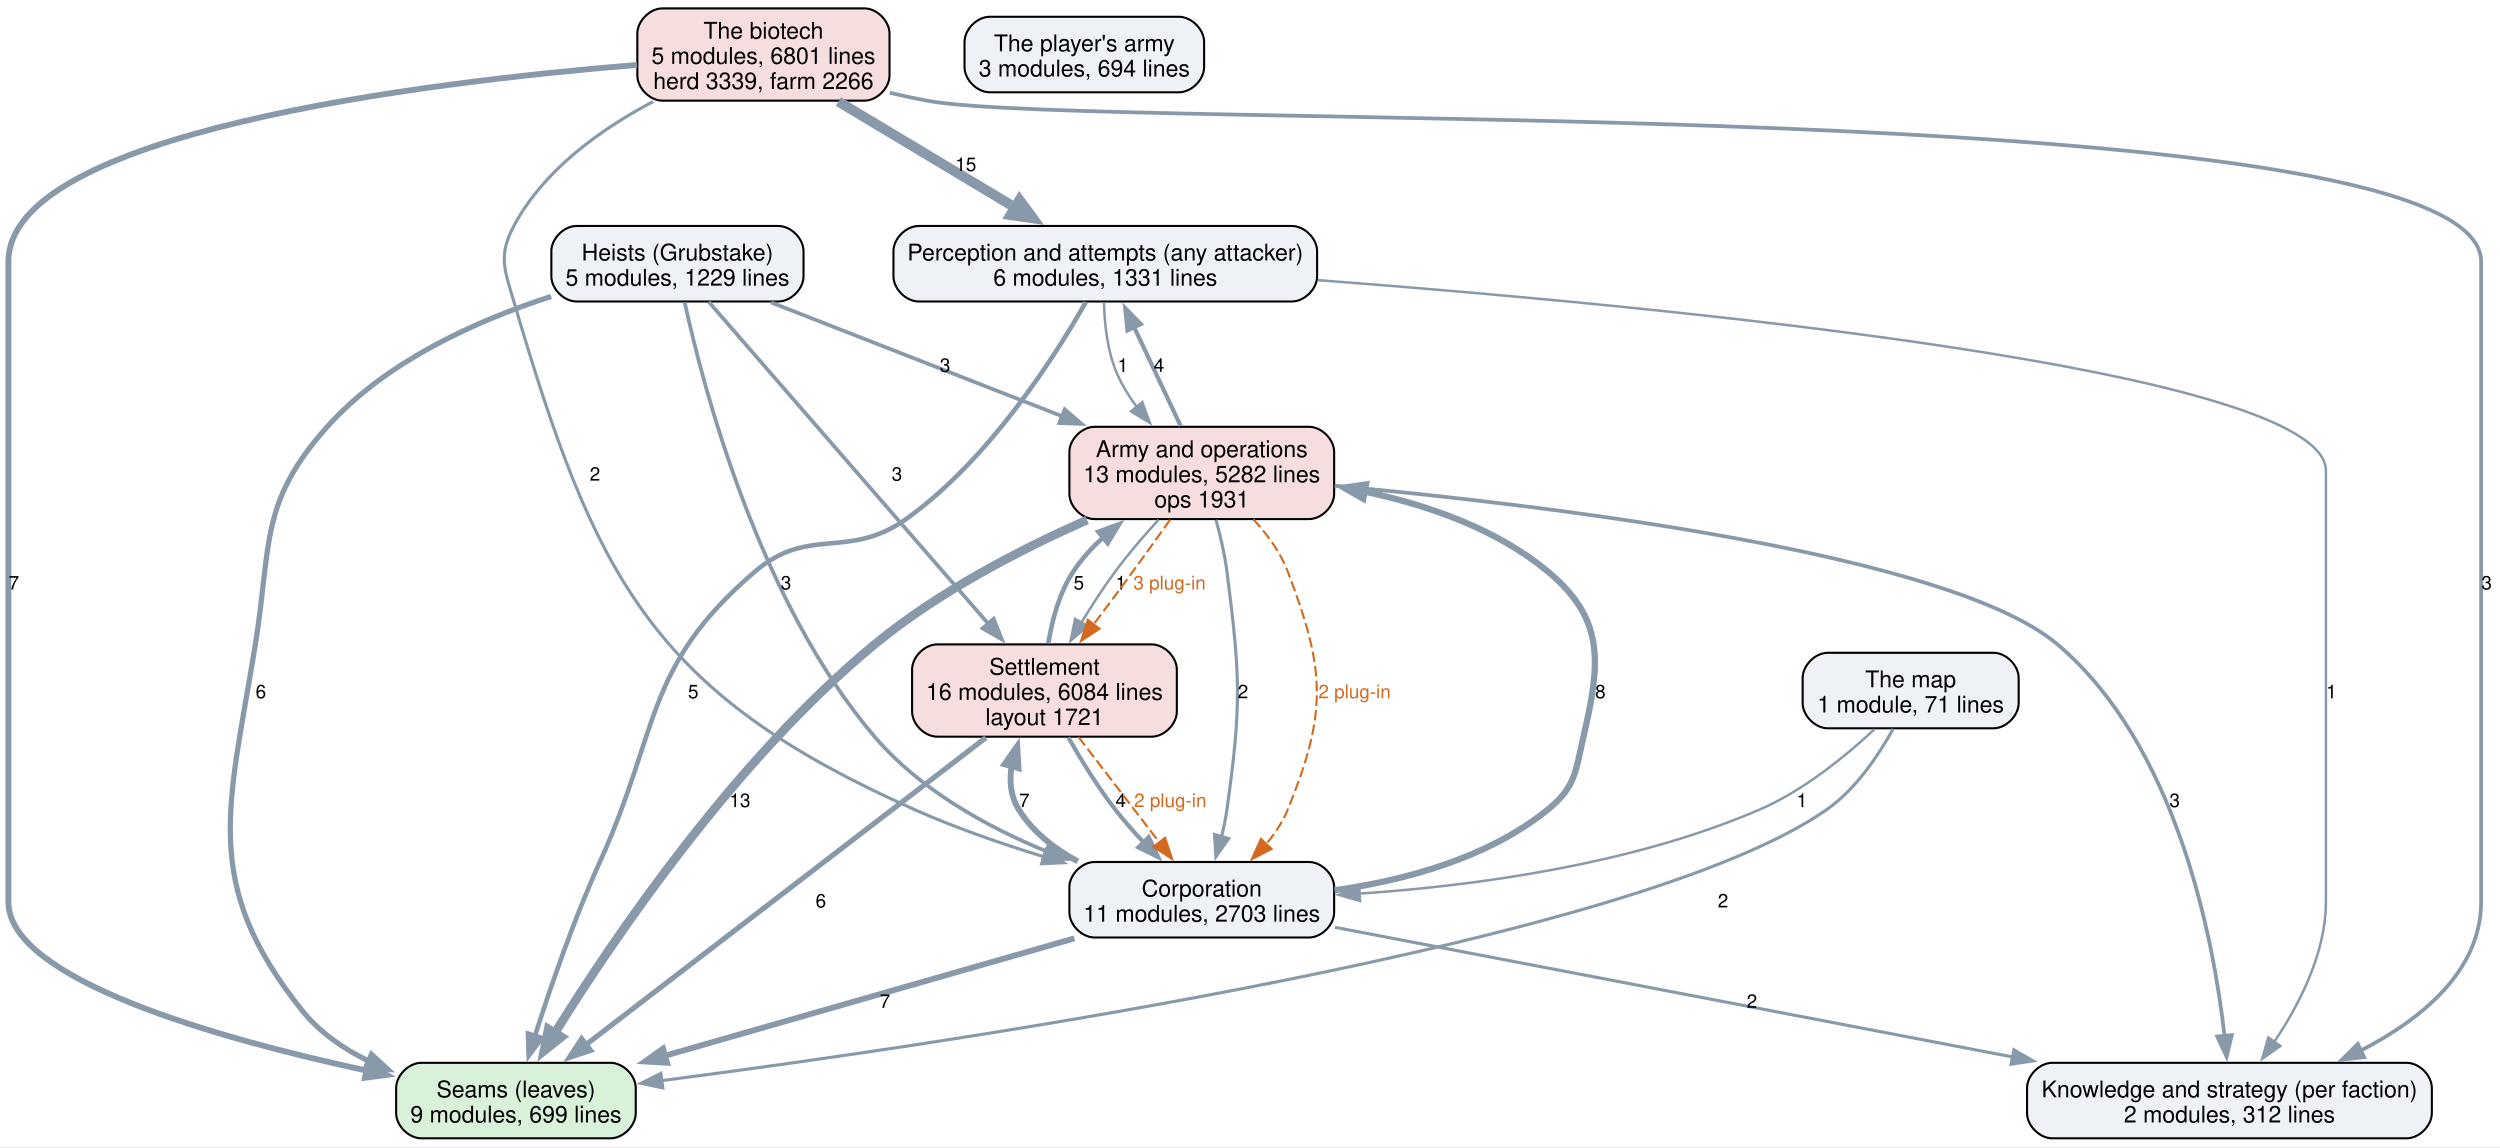
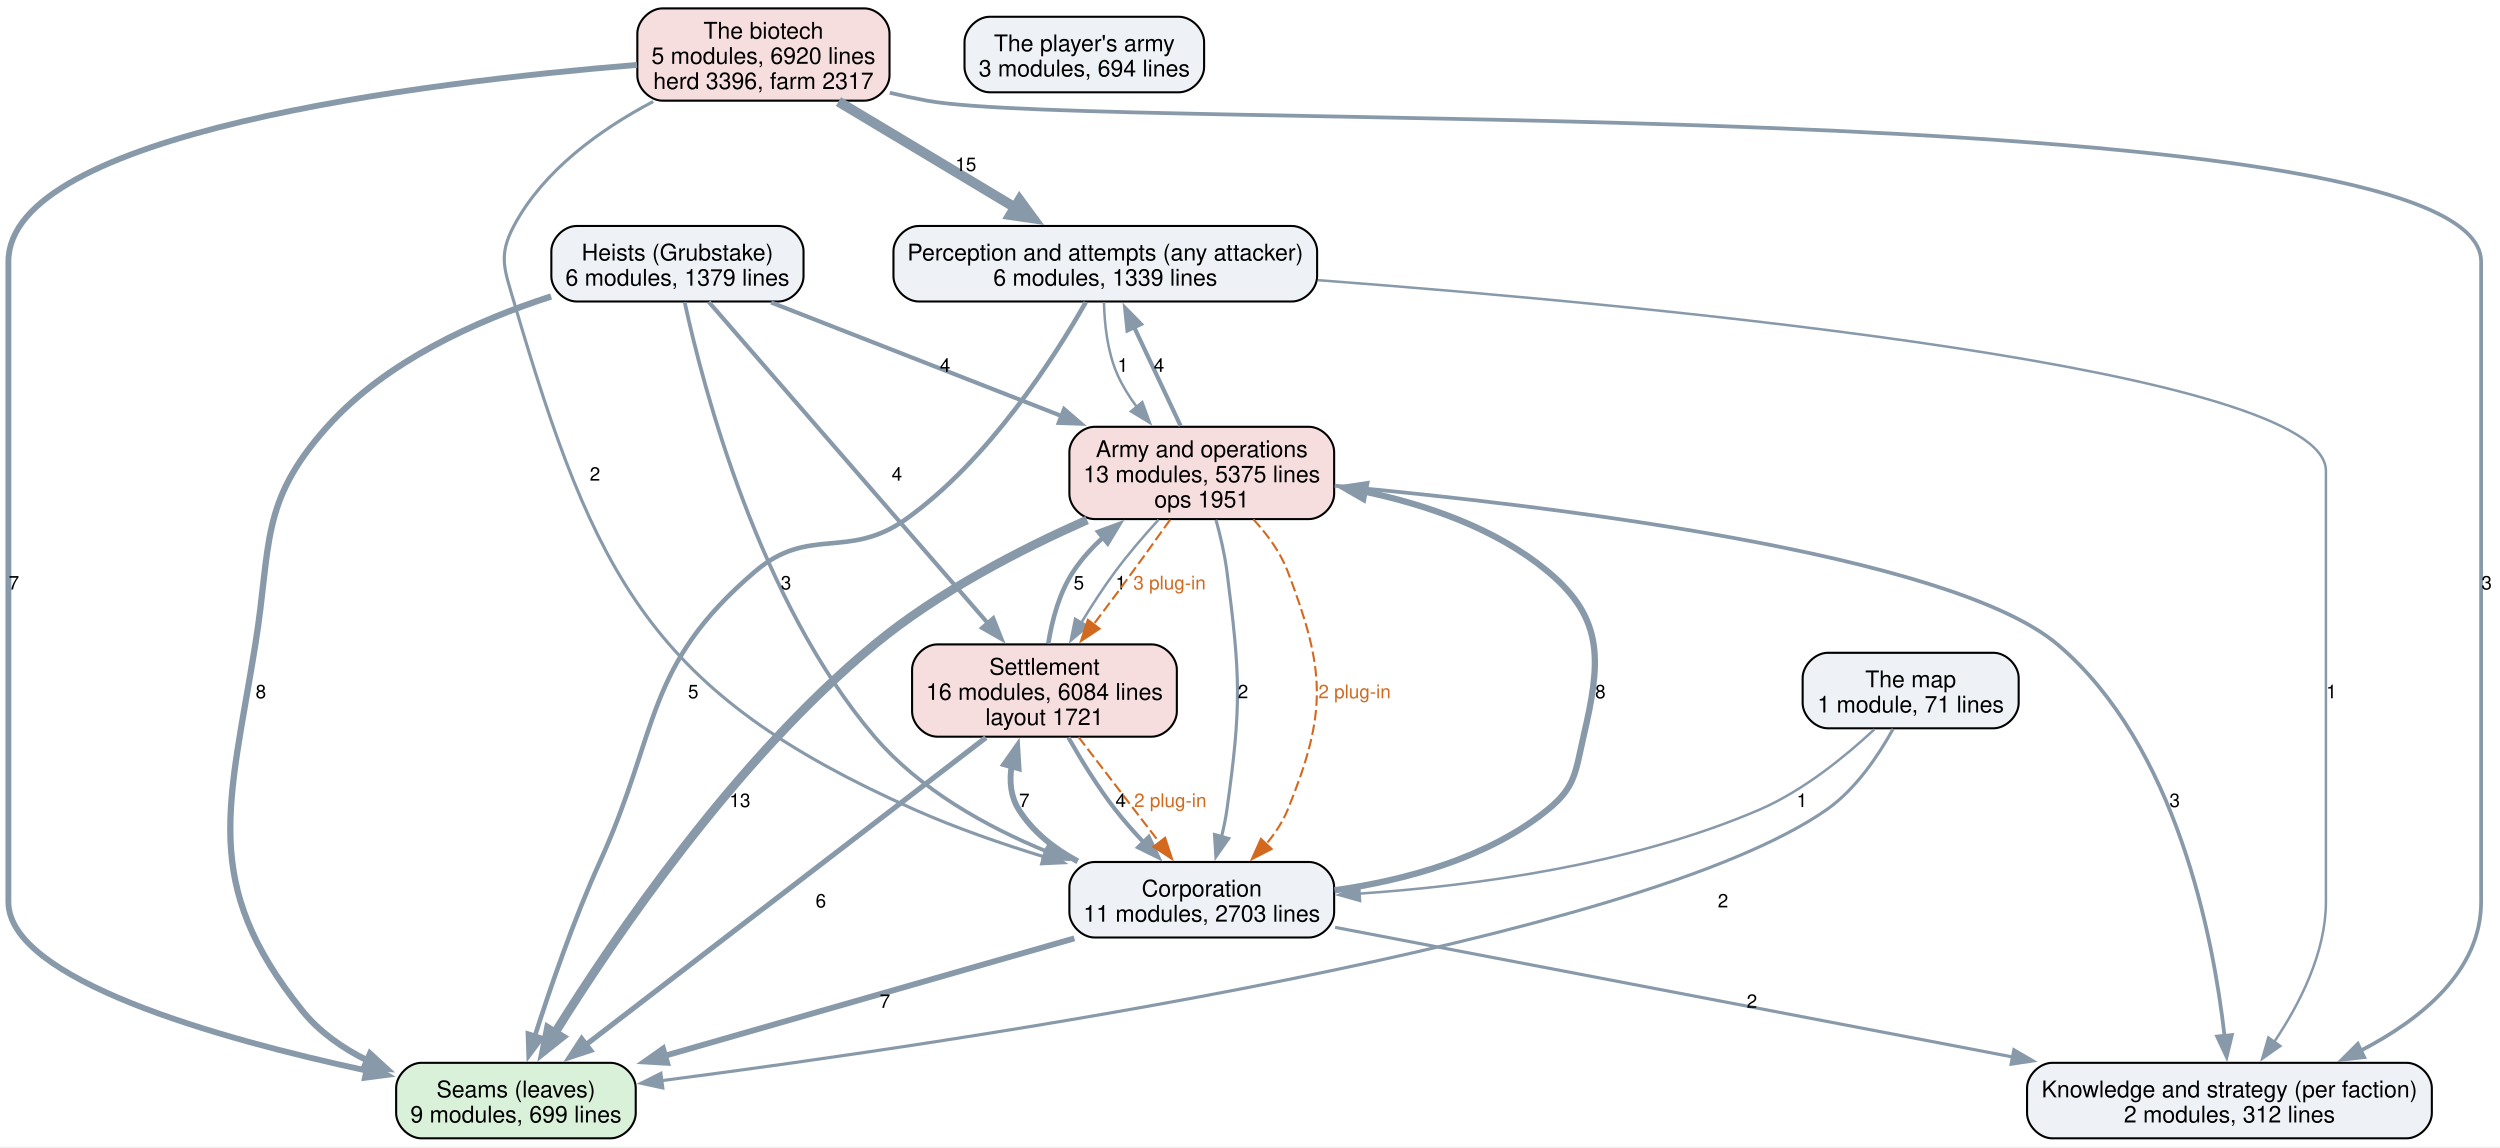
<svg xmlns="http://www.w3.org/2000/svg" width="1192pt" height="547pt" viewBox="0.00 0.00 1192.00 547.00">
  <g id="graph0" class="graph" transform="scale(1 1) rotate(0) translate(4 542.75)">
    <polygon fill="white" stroke="none" points="-4,4 -4,-542.75 1188.25,-542.75 1188.25,4 -4,4" />
    <g id="node1" class="node">
      <path fill="#d9f0d9" stroke="black" d="M287.12,-36C287.12,-36 196.88,-36 196.88,-36 190.88,-36 184.88,-30 184.88,-24 184.88,-24 184.88,-12 184.88,-12 184.88,-6 190.88,0 196.88,0 196.88,0 287.12,0 287.12,0 293.12,0 299.12,-6 299.12,-12 299.12,-12 299.12,-24 299.12,-24 299.12,-30 293.12,-36 287.12,-36" />
      <text xml:space="preserve" text-anchor="middle" x="242" y="-19.55" font-family="Helvetica,sans-Serif" font-size="11.00">Seams (leaves)</text>
      <text xml:space="preserve" text-anchor="middle" x="242" y="-7.55" font-family="Helvetica,sans-Serif" font-size="11.00">9 modules, 699 lines</text>
    </g>
    <g id="node2" class="node">
      <path fill="#eef2f7" stroke="black" d="M612,-435C612,-435 434,-435 434,-435 428,-435 422,-429 422,-423 422,-423 422,-411 422,-411 422,-405 428,-399 434,-399 434,-399 612,-399 612,-399 618,-399 624,-405 624,-411 624,-411 624,-423 624,-423 624,-429 618,-435 612,-435" />
      <text xml:space="preserve" text-anchor="middle" x="523" y="-418.55" font-family="Helvetica,sans-Serif" font-size="11.00">Perception and attempts (any attacker)</text>
-       <text xml:space="preserve" text-anchor="middle" x="523" y="-406.55" font-family="Helvetica,sans-Serif" font-size="11.00">6 modules, 1331 lines</text>
+       <text xml:space="preserve" text-anchor="middle" x="523" y="-406.55" font-family="Helvetica,sans-Serif" font-size="11.00">6 modules, 1339 lines</text>
    </g>
    <g id="edge16" class="edge">
      <path fill="none" stroke="#8899aa" stroke-width="2.2" d="M513.69,-398.63C498.87,-372.57 467.53,-323.43 428,-295.25 400.41,-275.59 381.75,-292.26 356,-270.25 302.94,-224.91 310.82,-195.31 282,-131.75 269.58,-104.36 258.42,-71.89 251.06,-48.85" />
      <polygon fill="#8899aa" stroke="#8899aa" stroke-width="2.2" points="254.41,-47.84 248.08,-39.34 247.73,-49.93 254.41,-47.84" />
      <text xml:space="preserve" text-anchor="middle" x="326.53" y="-209.82" font-family="Helvetica,sans-Serif" font-size="9.00">5</text>
    </g>
    <g id="node3" class="node">
      <path fill="#eef2f7" stroke="black" d="M1143.5,-36C1143.5,-36 974.5,-36 974.5,-36 968.5,-36 962.5,-30 962.5,-24 962.5,-24 962.5,-12 962.5,-12 962.5,-6 968.5,0 974.5,0 974.5,0 1143.5,0 1143.5,0 1149.5,0 1155.5,-6 1155.5,-12 1155.5,-12 1155.5,-24 1155.5,-24 1155.5,-30 1149.5,-36 1143.5,-36" />
      <text xml:space="preserve" text-anchor="middle" x="1059" y="-19.55" font-family="Helvetica,sans-Serif" font-size="11.00">Knowledge and strategy (per faction)</text>
      <text xml:space="preserve" text-anchor="middle" x="1059" y="-7.55" font-family="Helvetica,sans-Serif" font-size="11.00">2 modules, 312 lines</text>
    </g>
    <g id="edge15" class="edge">
      <path fill="none" stroke="#8899aa" stroke-width="1.2" d="M624.38,-409.17C791.12,-396.55 1105,-366.4 1105,-318.25 1105,-318.25 1105,-318.25 1105,-112.75 1105,-88.39 1092.33,-63.77 1080.28,-45.88" />
      <polygon fill="#8899aa" stroke="#8899aa" stroke-width="1.2" points="1083.26,-44.02 1074.61,-37.91 1077.55,-48.08 1083.26,-44.02" />
      <text xml:space="preserve" text-anchor="middle" x="1107.62" y="-209.82" font-family="Helvetica,sans-Serif" font-size="9.00">1</text>
    </g>
    <g id="node6" class="node">
      <path fill="#f7dede" stroke="black" d="M620.12,-339.25C620.12,-339.25 517.88,-339.25 517.88,-339.25 511.88,-339.25 505.88,-333.25 505.88,-327.25 505.88,-327.25 505.88,-307.25 505.88,-307.25 505.88,-301.25 511.88,-295.25 517.88,-295.25 517.88,-295.25 620.12,-295.25 620.12,-295.25 626.12,-295.25 632.12,-301.25 632.12,-307.25 632.12,-307.25 632.12,-327.25 632.12,-327.25 632.12,-333.25 626.12,-339.25 620.12,-339.25" />
      <text xml:space="preserve" text-anchor="middle" x="569" y="-324.8" font-family="Helvetica,sans-Serif" font-size="11.00">Army and operations</text>
-       <text xml:space="preserve" text-anchor="middle" x="569" y="-312.8" font-family="Helvetica,sans-Serif" font-size="11.00">13 modules, 5282 lines</text>
-       <text xml:space="preserve" text-anchor="middle" x="569" y="-300.8" font-family="Helvetica,sans-Serif" font-size="11.00">ops 1931</text>
+       <text xml:space="preserve" text-anchor="middle" x="569" y="-312.8" font-family="Helvetica,sans-Serif" font-size="11.00">13 modules, 5375 lines</text>
+       <text xml:space="preserve" text-anchor="middle" x="569" y="-300.8" font-family="Helvetica,sans-Serif" font-size="11.00">ops 1951</text>
    </g>
    <g id="edge14" class="edge">
      <path fill="none" stroke="#8899aa" stroke-width="1.2" d="M522.37,-398.55C522.61,-388.18 524.01,-375.01 528.75,-364.25 531.15,-358.81 534.42,-353.54 538.08,-348.63" />
      <polygon fill="#8899aa" stroke="#8899aa" stroke-width="1.2" points="540.64,-351.04 544.3,-341.1 535.23,-346.59 540.64,-351.04" />
      <text xml:space="preserve" text-anchor="middle" x="531.38" y="-365.45" font-family="Helvetica,sans-Serif" font-size="9.00">1</text>
    </g>
    <g id="node4" class="node">
      <path fill="#eef2f7" stroke="black" d="M620.12,-131.75C620.12,-131.75 517.88,-131.75 517.88,-131.75 511.88,-131.75 505.88,-125.75 505.88,-119.75 505.88,-119.75 505.88,-107.75 505.88,-107.75 505.88,-101.75 511.88,-95.75 517.88,-95.75 517.88,-95.75 620.12,-95.75 620.12,-95.75 626.12,-95.75 632.12,-101.75 632.12,-107.75 632.12,-107.75 632.12,-119.75 632.12,-119.75 632.12,-125.75 626.12,-131.75 620.12,-131.75" />
      <text xml:space="preserve" text-anchor="middle" x="569" y="-115.3" font-family="Helvetica,sans-Serif" font-size="11.00">Corporation</text>
      <text xml:space="preserve" text-anchor="middle" x="569" y="-103.3" font-family="Helvetica,sans-Serif" font-size="11.00">11 modules, 2703 lines</text>
    </g>
    <g id="edge8" class="edge">
      <path fill="none" stroke="#8899aa" stroke-width="2.8" d="M508.26,-95.34C452.94,-79.48 371.24,-56.05 312.94,-39.34" />
      <polygon fill="#8899aa" stroke="#8899aa" stroke-width="2.8" points="314.05,-36.02 303.47,-36.62 312.12,-42.74 314.05,-36.02" />
      <text xml:space="preserve" text-anchor="middle" x="417.93" y="-62.2" font-family="Helvetica,sans-Serif" font-size="9.00">7</text>
    </g>
    <g id="edge7" class="edge">
      <path fill="none" stroke="#8899aa" stroke-width="1.5" d="M632.56,-100.59C714.46,-84.92 857.93,-57.47 955.63,-38.78" />
      <polygon fill="#8899aa" stroke="#8899aa" stroke-width="1.5" points="956.21,-42.23 965.37,-36.91 954.89,-35.35 956.21,-42.23" />
      <text xml:space="preserve" text-anchor="middle" x="831.32" y="-62.2" font-family="Helvetica,sans-Serif" font-size="9.00">2</text>
    </g>
    <g id="node5" class="node">
      <path fill="#f7dede" stroke="black" d="M545.12,-235.5C545.12,-235.5 442.88,-235.5 442.88,-235.5 436.88,-235.5 430.88,-229.5 430.88,-223.5 430.88,-223.5 430.88,-203.5 430.88,-203.5 430.88,-197.5 436.88,-191.5 442.88,-191.5 442.88,-191.5 545.12,-191.5 545.12,-191.5 551.12,-191.5 557.12,-197.5 557.12,-203.5 557.12,-203.5 557.12,-223.5 557.12,-223.5 557.12,-229.5 551.12,-235.5 545.12,-235.5" />
      <text xml:space="preserve" text-anchor="middle" x="494" y="-221.05" font-family="Helvetica,sans-Serif" font-size="11.00">Settlement</text>
      <text xml:space="preserve" text-anchor="middle" x="494" y="-209.05" font-family="Helvetica,sans-Serif" font-size="11.00">16 modules, 6084 lines</text>
      <text xml:space="preserve" text-anchor="middle" x="494" y="-197.05" font-family="Helvetica,sans-Serif" font-size="11.00">layout 1721</text>
    </g>
    <g id="edge9" class="edge">
      <path fill="none" stroke="#8899aa" stroke-width="2.8" d="M509.89,-132.04C498.73,-138.05 488.46,-146.07 481.75,-156.75 477.83,-162.99 477.22,-170.3 478.33,-177.55" />
      <polygon fill="#8899aa" stroke="#8899aa" stroke-width="2.8" points="474.91,-178.33 481,-187 481.65,-176.43 474.91,-178.33" />
      <text xml:space="preserve" text-anchor="middle" x="484.38" y="-157.95" font-family="Helvetica,sans-Serif" font-size="9.00">7</text>
    </g>
    <g id="edge6" class="edge">
      <path fill="none" stroke="#8899aa" stroke-width="3" d="M632.28,-118.24C665.64,-122.97 705.44,-133.54 734,-156.75 747.34,-167.6 747.12,-174.75 751,-191.5 759.08,-226.38 761.53,-247.35 734,-270.25 709.43,-290.69 676.4,-302.08 646.36,-308.41" />
      <polygon fill="#8899aa" stroke="#8899aa" stroke-width="3" points="645.99,-304.91 636.81,-310.21 647.29,-311.79 645.99,-304.91" />
      <text xml:space="preserve" text-anchor="middle" x="759.06" y="-209.82" font-family="Helvetica,sans-Serif" font-size="9.00">8</text>
    </g>
    <g id="edge19" class="edge">
      <path fill="none" stroke="#8899aa" stroke-width="2.5" d="M466.07,-191.05C419.35,-155.18 325.54,-83.15 275.4,-44.65" />
      <polygon fill="#8899aa" stroke="#8899aa" stroke-width="2.5" points="277.59,-41.91 267.53,-38.6 273.33,-47.47 277.59,-41.91" />
      <text xml:space="preserve" text-anchor="middle" x="387.38" y="-110.08" font-family="Helvetica,sans-Serif" font-size="9.00">6</text>
    </g>
    <g id="edge18" class="edge">
      <path fill="none" stroke="#8899aa" stroke-width="2" d="M505.4,-191.09C511.49,-180.39 519.42,-167.47 527.75,-156.75 531.88,-151.44 536.61,-146.08 541.36,-141.05" />
      <polygon fill="#8899aa" stroke="#8899aa" stroke-width="2" points="543.73,-143.63 548.25,-134.05 538.74,-138.73 543.73,-143.63" />
      <text xml:space="preserve" text-anchor="middle" x="530.38" y="-157.95" font-family="Helvetica,sans-Serif" font-size="9.00">4</text>
    </g>
    <g id="edge28" class="edge">
      <path fill="none" stroke="#d2691e" stroke-dasharray="5,2" d="M510.27,-191.29C521.65,-176.46 536.92,-156.56 549.04,-140.76" />
      <polygon fill="#d2691e" stroke="#d2691e" points="551.52,-143.28 554.83,-133.21 545.97,-139.02 551.52,-143.28" />
      <text xml:space="preserve" text-anchor="middle" x="553.99" y="-157.95" font-family="Helvetica,sans-Serif" font-size="9.00" fill="#d2691e">2 plug-in</text>
    </g>
    <g id="edge17" class="edge">
      <path fill="none" stroke="#8899aa" stroke-width="2.2" d="M495.84,-235.99C497.6,-246.97 501.04,-260.11 507.75,-270.25 511.69,-276.21 516.68,-281.7 522.1,-286.65" />
      <polygon fill="#8899aa" stroke="#8899aa" stroke-width="2.2" points="519.67,-289.18 529.62,-292.84 524.12,-283.78 519.67,-289.18" />
      <text xml:space="preserve" text-anchor="middle" x="510.38" y="-261.7" font-family="Helvetica,sans-Serif" font-size="9.00">5</text>
    </g>
    <g id="edge4" class="edge">
      <path fill="none" stroke="#8899aa" stroke-width="4.2" d="M514.32,-294.84C482.72,-280.85 443.34,-260.54 413,-235.5 346.31,-180.46 288.64,-95.39 260.43,-50.01" />
      <polygon fill="#8899aa" stroke="#8899aa" stroke-width="4.2" points="263.71,-48.31 255.36,-41.69 257.43,-52.14 263.71,-48.31" />
      <text xml:space="preserve" text-anchor="middle" x="348.81" y="-157.95" font-family="Helvetica,sans-Serif" font-size="9.00">13</text>
    </g>
    <g id="edge3" class="edge">
      <path fill="none" stroke="#8899aa" stroke-width="2" d="M558.92,-339.67C552.37,-353.6 543.74,-371.93 536.58,-387.14" />
      <polygon fill="#8899aa" stroke="#8899aa" stroke-width="2" points="533.6,-385.25 532.51,-395.79 539.94,-388.23 533.6,-385.25" />
      <text xml:space="preserve" text-anchor="middle" x="548.62" y="-365.45" font-family="Helvetica,sans-Serif" font-size="9.00">4</text>
    </g>
    <g id="edge2" class="edge">
      <path fill="none" stroke="#8899aa" stroke-width="1.8" d="M632.33,-311.17C733.58,-301.84 925.73,-278.87 977,-235.5 1033.7,-187.54 1051.27,-96.04 1056.66,-48.82" />
      <polygon fill="#8899aa" stroke="#8899aa" stroke-width="1.8" points="1060.13,-49.23 1057.65,-38.93 1053.17,-48.53 1060.13,-49.23" />
      <text xml:space="preserve" text-anchor="middle" x="1032.89" y="-157.95" font-family="Helvetica,sans-Serif" font-size="9.00">3</text>
    </g>
    <g id="edge1" class="edge">
      <path fill="none" stroke="#8899aa" stroke-width="1.5" d="M575.77,-294.94C577.89,-287.25 579.95,-278.44 581,-270.25 587.42,-220.22 588,-206.71 581,-156.75 580.4,-152.49 579.48,-148.06 578.41,-143.73" />
      <polygon fill="#8899aa" stroke="#8899aa" stroke-width="1.5" points="581.82,-142.95 575.74,-134.27 575.09,-144.85 581.82,-142.95" />
      <text xml:space="preserve" text-anchor="middle" x="588.66" y="-209.82" font-family="Helvetica,sans-Serif" font-size="9.00">2</text>
    </g>
    <g id="edge26" class="edge">
      <path fill="none" stroke="#d2691e" stroke-dasharray="5,2" d="M593.61,-295.13C600.22,-287.97 606.5,-279.45 610,-270.25 627.96,-223.11 629.02,-203.47 610,-156.75 607.6,-150.85 603.93,-145.33 599.75,-140.35" />
      <polygon fill="#d2691e" stroke="#d2691e" points="602.3,-137.96 592.88,-133.12 597.22,-142.78 602.3,-137.96" />
      <text xml:space="preserve" text-anchor="middle" x="641.87" y="-209.82" font-family="Helvetica,sans-Serif" font-size="9.00" fill="#d2691e">2 plug-in</text>
    </g>
    <g id="edge5" class="edge">
      <path fill="none" stroke="#8899aa" stroke-width="1.2" d="M548.41,-294.96C541.52,-287.42 534.01,-278.7 527.75,-270.25 522.07,-262.58 516.46,-253.91 511.5,-245.73" />
      <polygon fill="#8899aa" stroke="#8899aa" stroke-width="1.2" points="514.63,-244.14 506.53,-237.31 508.6,-247.7 514.63,-244.14" />
      <text xml:space="preserve" text-anchor="middle" x="530.38" y="-261.7" font-family="Helvetica,sans-Serif" font-size="9.00">1</text>
    </g>
    <g id="edge27" class="edge">
      <path fill="none" stroke="#d2691e" stroke-dasharray="5,2" d="M553.94,-294.97C546.51,-284.53 537.35,-271.8 529,-260.5 525.27,-255.46 521.28,-250.13 517.37,-244.97" />
      <polygon fill="#d2691e" stroke="#d2691e" points="520.26,-242.98 511.42,-237.14 514.69,-247.22 520.26,-242.98" />
      <text xml:space="preserve" text-anchor="middle" x="553.64" y="-261.7" font-family="Helvetica,sans-Serif" font-size="9.00" fill="#d2691e">3 plug-in</text>
    </g>
    <g id="node7" class="node">
      <path fill="#eef2f7" stroke="black" d="M367.12,-435C367.12,-435 270.88,-435 270.88,-435 264.88,-435 258.88,-429 258.88,-423 258.88,-423 258.88,-411 258.88,-411 258.88,-405 264.88,-399 270.88,-399 270.88,-399 367.12,-399 367.12,-399 373.12,-399 379.12,-405 379.12,-411 379.12,-411 379.12,-423 379.12,-423 379.12,-429 373.12,-435 367.12,-435" />
      <text xml:space="preserve" text-anchor="middle" x="319" y="-418.55" font-family="Helvetica,sans-Serif" font-size="11.00">Heists (Grubstake)</text>
-       <text xml:space="preserve" text-anchor="middle" x="319" y="-406.55" font-family="Helvetica,sans-Serif" font-size="11.00">5 modules, 1229 lines</text>
+       <text xml:space="preserve" text-anchor="middle" x="319" y="-406.55" font-family="Helvetica,sans-Serif" font-size="11.00">6 modules, 1379 lines</text>
    </g>
    <g id="edge12" class="edge">
-       <path fill="none" stroke="#8899aa" stroke-width="2.5" d="M258.77,-401.4C223.26,-389.93 179.96,-370.53 152,-339.25 119.64,-303.05 125.46,-283.44 117.75,-235.5 105.34,-158.31 91.17,-122.06 140,-61 148.39,-50.51 159.83,-42.62 172.03,-36.68" />
-       <polygon fill="#8899aa" stroke="#8899aa" stroke-width="2.5" points="173.11,-40.03 180.92,-32.87 170.35,-33.6 173.11,-40.03" />
-       <text xml:space="preserve" text-anchor="middle" x="120.38" y="-209.82" font-family="Helvetica,sans-Serif" font-size="9.00">6</text>
+       <path fill="none" stroke="#8899aa" stroke-width="3" d="M258.77,-401.4C223.26,-389.93 179.96,-370.53 152,-339.25 119.64,-303.05 125.46,-283.44 117.75,-235.5 105.34,-158.31 91.17,-122.06 140,-61 148.21,-50.73 159.36,-42.95 171.27,-37.06" />
+       <polygon fill="#8899aa" stroke="#8899aa" stroke-width="3" points="172.44,-40.36 180.23,-33.18 169.66,-33.94 172.44,-40.36" />
+       <text xml:space="preserve" text-anchor="middle" x="120.38" y="-209.82" font-family="Helvetica,sans-Serif" font-size="9.00">8</text>
    </g>
    <g id="edge11" class="edge">
      <path fill="none" stroke="#8899aa" stroke-width="1.8" d="M322.46,-398.62C331.24,-358.17 357.76,-256.29 413,-191.5 434.44,-166.36 466.07,-148.68 495.25,-136.69" />
      <polygon fill="#8899aa" stroke="#8899aa" stroke-width="1.8" points="496.14,-140.1 504.18,-133.2 493.59,-133.58 496.14,-140.1" />
      <text xml:space="preserve" text-anchor="middle" x="370.77" y="-261.7" font-family="Helvetica,sans-Serif" font-size="9.00">3</text>
    </g>
    <g id="edge13" class="edge">
-       <path fill="none" stroke="#8899aa" stroke-width="1.8" d="M333.92,-398.82C363.52,-364.74 430.02,-288.16 467.33,-245.21" />
-       <polygon fill="#8899aa" stroke="#8899aa" stroke-width="1.8" points="469.78,-247.72 473.7,-237.88 464.5,-243.13 469.78,-247.72" />
-       <text xml:space="preserve" text-anchor="middle" x="423.65" y="-313.57" font-family="Helvetica,sans-Serif" font-size="9.00">3</text>
+       <path fill="none" stroke="#8899aa" stroke-width="2" d="M333.92,-398.82C363.46,-364.81 429.74,-288.49 467.09,-245.48" />
+       <polygon fill="#8899aa" stroke="#8899aa" stroke-width="2" points="469.58,-247.95 473.5,-238.11 464.3,-243.36 469.58,-247.95" />
+       <text xml:space="preserve" text-anchor="middle" x="423.65" y="-313.57" font-family="Helvetica,sans-Serif" font-size="9.00">4</text>
    </g>
    <g id="edge10" class="edge">
-       <path fill="none" stroke="#8899aa" stroke-width="1.8" d="M363.69,-398.52C402.29,-383.43 458.6,-361.42 502.49,-344.26" />
-       <polygon fill="#8899aa" stroke="#8899aa" stroke-width="1.8" points="503.65,-347.56 511.69,-340.66 501.1,-341.04 503.65,-347.56" />
-       <text xml:space="preserve" text-anchor="middle" x="446.62" y="-365.45" font-family="Helvetica,sans-Serif" font-size="9.00">3</text>
+       <path fill="none" stroke="#8899aa" stroke-width="2" d="M363.69,-398.52C402.21,-383.47 458.36,-361.51 502.21,-344.37" />
+       <polygon fill="#8899aa" stroke="#8899aa" stroke-width="2" points="503.37,-347.67 511.4,-340.77 500.82,-341.15 503.37,-347.67" />
+       <text xml:space="preserve" text-anchor="middle" x="446.62" y="-365.45" font-family="Helvetica,sans-Serif" font-size="9.00">4</text>
    </g>
    <g id="node8" class="node">
      <path fill="#f7dede" stroke="black" d="M408.12,-538.75C408.12,-538.75 311.88,-538.75 311.88,-538.75 305.88,-538.75 299.88,-532.75 299.88,-526.75 299.88,-526.75 299.88,-506.75 299.88,-506.75 299.88,-500.75 305.88,-494.75 311.88,-494.75 311.88,-494.75 408.12,-494.75 408.12,-494.75 414.12,-494.75 420.12,-500.75 420.12,-506.75 420.12,-506.75 420.12,-526.75 420.12,-526.75 420.12,-532.75 414.12,-538.75 408.12,-538.75" />
      <text xml:space="preserve" text-anchor="middle" x="360" y="-524.3" font-family="Helvetica,sans-Serif" font-size="11.00">The biotech</text>
-       <text xml:space="preserve" text-anchor="middle" x="360" y="-512.3" font-family="Helvetica,sans-Serif" font-size="11.00">5 modules, 6801 lines</text>
-       <text xml:space="preserve" text-anchor="middle" x="360" y="-500.3" font-family="Helvetica,sans-Serif" font-size="11.00">herd 3339, farm 2266</text>
+       <text xml:space="preserve" text-anchor="middle" x="360" y="-512.3" font-family="Helvetica,sans-Serif" font-size="11.00">5 modules, 6920 lines</text>
+       <text xml:space="preserve" text-anchor="middle" x="360" y="-500.3" font-family="Helvetica,sans-Serif" font-size="11.00">herd 3396, farm 2317</text>
    </g>
    <g id="edge23" class="edge">
      <path fill="none" stroke="#8899aa" stroke-width="2.8" d="M299.74,-511.81C197.26,-503.44 0,-479.36 0,-418 0,-418 0,-418 0,-112.75 0,-75.79 99.39,-47.7 170.78,-32.29" />
      <polygon fill="#8899aa" stroke="#8899aa" stroke-width="2.8" points="171.43,-35.73 180.5,-30.25 170,-28.88 171.43,-35.73" />
      <text xml:space="preserve" text-anchor="middle" x="2.62" y="-261.7" font-family="Helvetica,sans-Serif" font-size="9.00">7</text>
    </g>
    <g id="edge22" class="edge">
      <path fill="none" stroke="#8899aa" stroke-width="4.8" d="M395.77,-494.3C420.6,-479.41 453.8,-459.5 480.06,-443.75" />
      <polygon fill="#8899aa" stroke="#8899aa" stroke-width="4.8" points="482.11,-447.42 488.52,-438.68 477.79,-440.22 482.11,-447.42" />
      <text xml:space="preserve" text-anchor="middle" x="456.51" y="-461.2" font-family="Helvetica,sans-Serif" font-size="9.00">15</text>
    </g>
    <g id="edge21" class="edge">
      <path fill="none" stroke="#8899aa" stroke-width="1.8" d="M420.25,-498.51C426.22,-497.11 432.21,-495.82 438,-494.75 519.39,-479.68 1179,-500.77 1179,-418 1179,-418 1179,-418 1179,-112.75 1179,-79.81 1150.58,-56.73 1121.4,-41.71" />
      <polygon fill="#8899aa" stroke="#8899aa" stroke-width="1.8" points="1123.22,-38.7 1112.69,-37.53 1120.19,-45.01 1123.22,-38.7" />
      <text xml:space="preserve" text-anchor="middle" x="1181.62" y="-261.7" font-family="Helvetica,sans-Serif" font-size="9.00">3</text>
    </g>
    <g id="edge20" class="edge">
      <path fill="none" stroke="#8899aa" stroke-width="1.5" d="M307.43,-494.34C282.5,-481.19 255.15,-461.69 241,-435 233.51,-420.86 236.5,-414.35 241,-399 279.55,-267.42 306.73,-212.48 432,-156.75 451.57,-148.04 473.46,-140.44 493.91,-134.19" />
      <polygon fill="#8899aa" stroke="#8899aa" stroke-width="1.5" points="494.67,-137.62 503.25,-131.41 492.67,-130.91 494.67,-137.62" />
      <text xml:space="preserve" text-anchor="middle" x="279.68" y="-313.57" font-family="Helvetica,sans-Serif" font-size="9.00">2</text>
    </g>
    <g id="node9" class="node">
      <path fill="#eef2f7" stroke="black" d="M946.5,-231.5C946.5,-231.5 867.5,-231.5 867.5,-231.5 861.5,-231.5 855.5,-225.5 855.5,-219.5 855.5,-219.5 855.5,-207.5 855.5,-207.5 855.5,-201.5 861.5,-195.5 867.5,-195.5 867.5,-195.5 946.5,-195.5 946.5,-195.5 952.5,-195.5 958.5,-201.5 958.5,-207.5 958.5,-207.5 958.5,-219.5 958.5,-219.5 958.5,-225.5 952.5,-231.5 946.5,-231.5" />
      <text xml:space="preserve" text-anchor="middle" x="907" y="-215.05" font-family="Helvetica,sans-Serif" font-size="11.00">The map</text>
      <text xml:space="preserve" text-anchor="middle" x="907" y="-203.05" font-family="Helvetica,sans-Serif" font-size="11.00">1 module, 71 lines</text>
    </g>
    <g id="edge25" class="edge">
      <path fill="none" stroke="#8899aa" stroke-width="1.5" d="M898.65,-195.22C891.8,-182.78 880.95,-166.53 867,-156.75 777.26,-93.86 454.76,-46.11 311.46,-27.5" />
      <polygon fill="#8899aa" stroke="#8899aa" stroke-width="1.5" points="312.01,-24.04 301.65,-26.24 311.12,-30.98 312.01,-24.04" />
      <text xml:space="preserve" text-anchor="middle" x="817.52" y="-110.08" font-family="Helvetica,sans-Serif" font-size="9.00">2</text>
    </g>
    <g id="edge24" class="edge">
      <path fill="none" stroke="#8899aa" stroke-width="1.2" d="M889.72,-195.01C876.07,-182.29 855.9,-165.78 835,-156.75 774.12,-130.45 699.04,-120.4 644.19,-116.67" />
      <polygon fill="#8899aa" stroke="#8899aa" stroke-width="1.2" points="644.47,-113.18 634.27,-116.06 644.04,-120.17 644.47,-113.18" />
      <text xml:space="preserve" text-anchor="middle" x="855.15" y="-157.95" font-family="Helvetica,sans-Serif" font-size="9.00">1</text>
    </g>
    <g id="node10" class="node">
      <path fill="#eef2f7" stroke="black" d="M558.12,-534.75C558.12,-534.75 467.88,-534.75 467.88,-534.75 461.88,-534.75 455.88,-528.75 455.88,-522.75 455.88,-522.75 455.88,-510.75 455.88,-510.75 455.88,-504.75 461.88,-498.75 467.88,-498.75 467.88,-498.75 558.12,-498.75 558.12,-498.75 564.12,-498.75 570.12,-504.75 570.12,-510.75 570.12,-510.75 570.12,-522.75 570.12,-522.75 570.12,-528.75 564.12,-534.75 558.12,-534.75" />
      <text xml:space="preserve" text-anchor="middle" x="513" y="-518.3" font-family="Helvetica,sans-Serif" font-size="11.00">The player's army</text>
      <text xml:space="preserve" text-anchor="middle" x="513" y="-506.3" font-family="Helvetica,sans-Serif" font-size="11.00">3 modules, 694 lines</text>
    </g>
  </g>
</svg>
